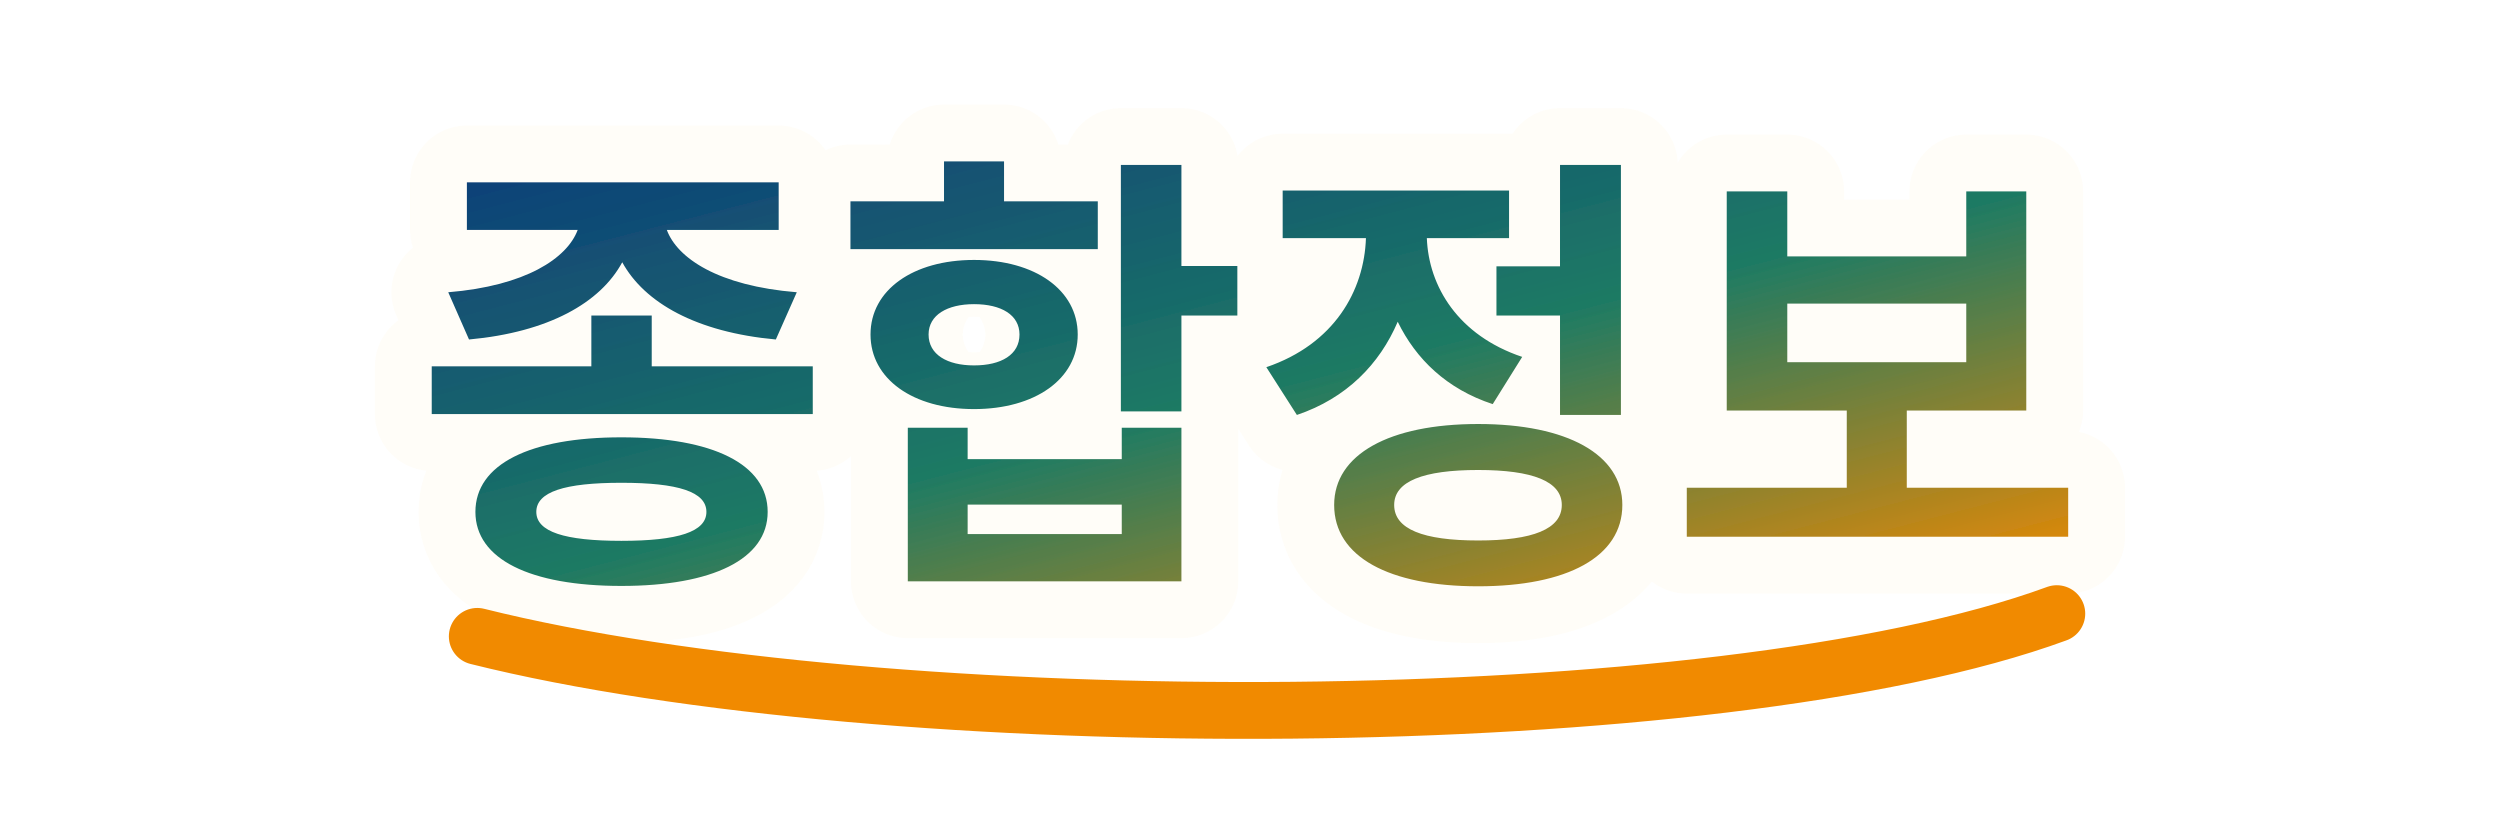
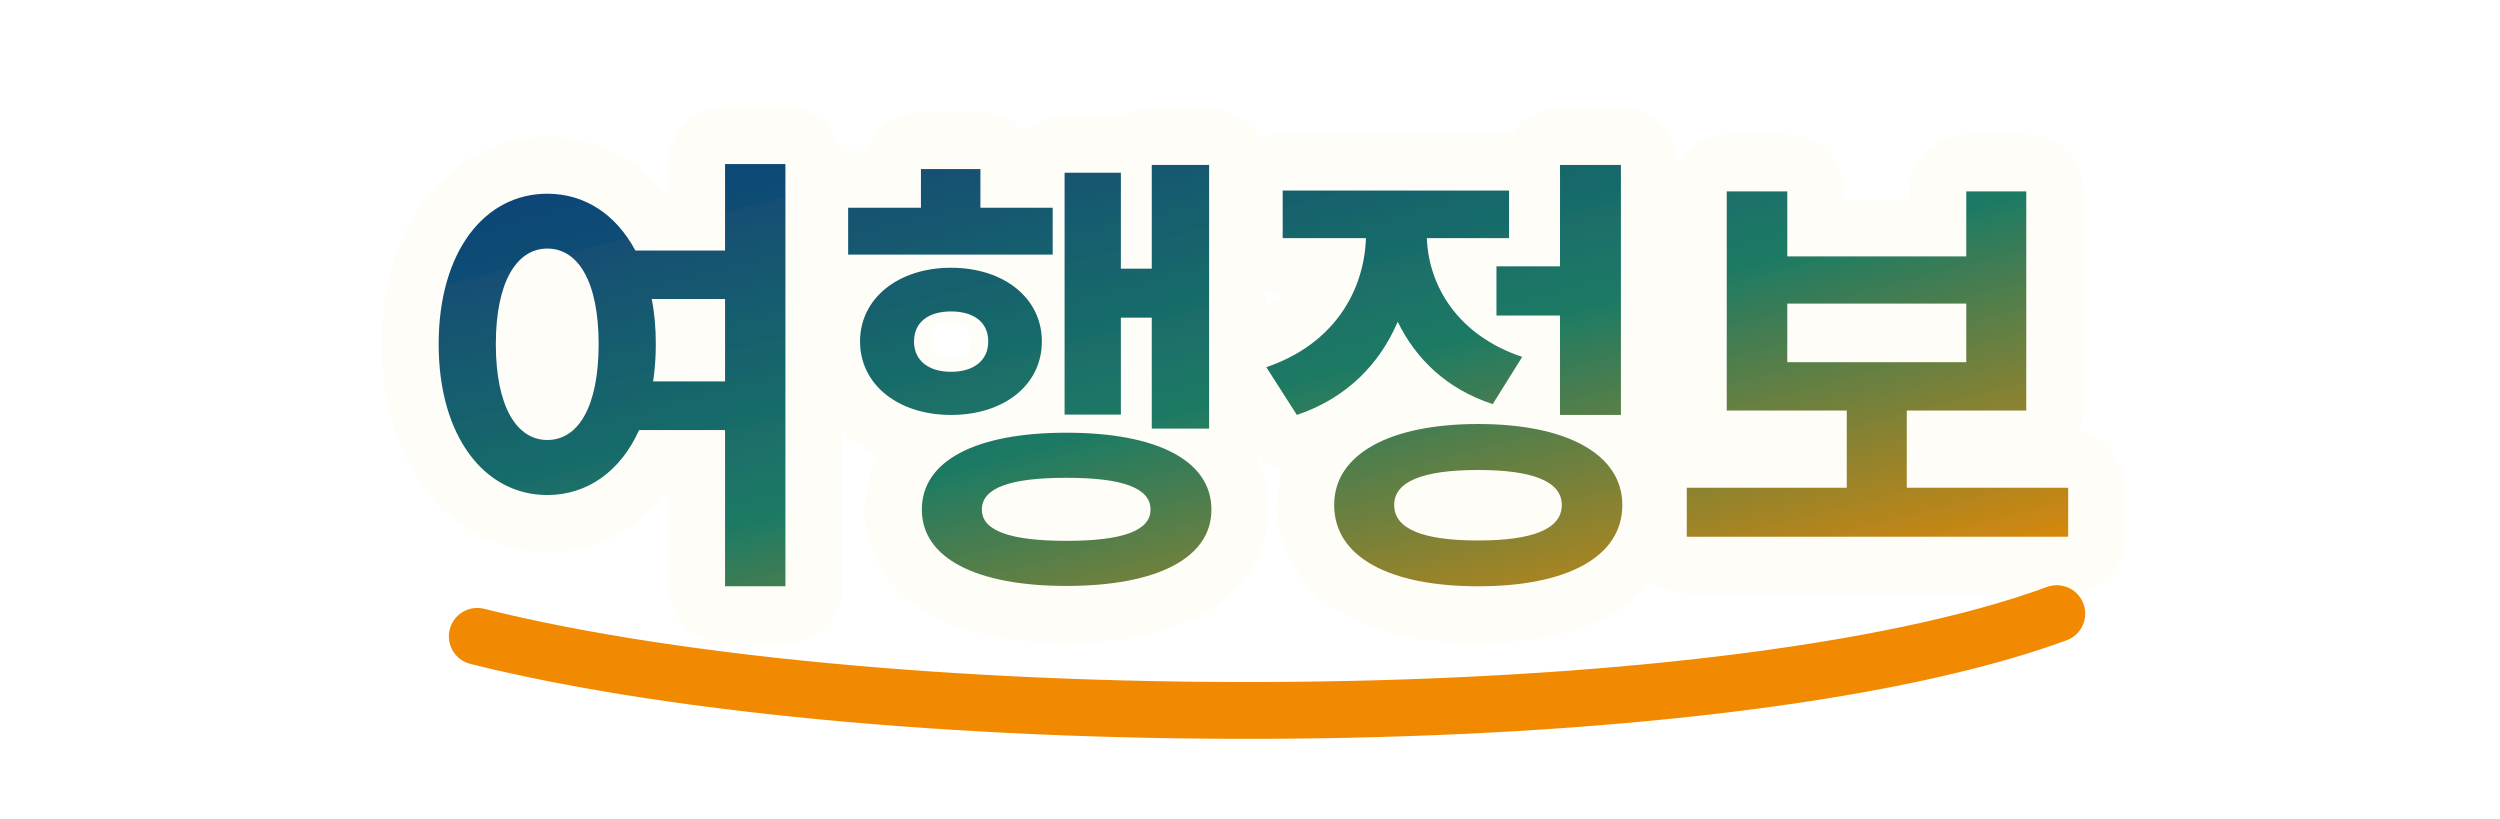
- <svg xmlns="http://www.w3.org/2000/svg" viewBox="0 0 220 72" role="img" aria-label="종합정보">
+ <svg xmlns="http://www.w3.org/2000/svg" viewBox="0 0 220 72" role="img" aria-label="여행정보">
  <defs>
    <linearGradient id="menuInk" x1="0" x2="1" y1="0" y2="1">
      <stop offset="0" stop-color="#0d3d7a" />
      <stop offset="0.52" stop-color="#1d7a64" />
      <stop offset="1" stop-color="#f18a00" />
    </linearGradient>
    <filter id="menuLift" x="-25%" y="-35%" width="150%" height="170%">
      <feDropShadow dx="0" dy="4" stdDeviation="2.6" flood-color="#082b3d" flood-opacity="0.34" />
      <feDropShadow dx="0" dy="1" stdDeviation="0.5" flood-color="#ffffff" flood-opacity="0.95" />
    </filter>
  </defs>
-   <text x="110" y="48" text-anchor="middle" filter="url(#menuLift)" font-family="'Black Han Sans','Jua','Malgun Gothic',sans-serif" font-size="40" font-weight="900" letter-spacing="0" paint-order="stroke fill" stroke="#fffdf8" stroke-linejoin="round" stroke-width="10" fill="url(#menuInk)">종합정보</text>
+   <text x="110" y="48" text-anchor="middle" filter="url(#menuLift)" font-family="'Black Han Sans','Jua','Malgun Gothic',sans-serif" font-size="40" font-weight="900" letter-spacing="0" paint-order="stroke fill" stroke="#fffdf8" stroke-linejoin="round" stroke-width="10" fill="url(#menuInk)">여행정보</text>
  <path d="M42 56 C78 65 151 65 181 54" fill="none" stroke="#f18a00" stroke-linecap="round" stroke-width="5" />
</svg>
